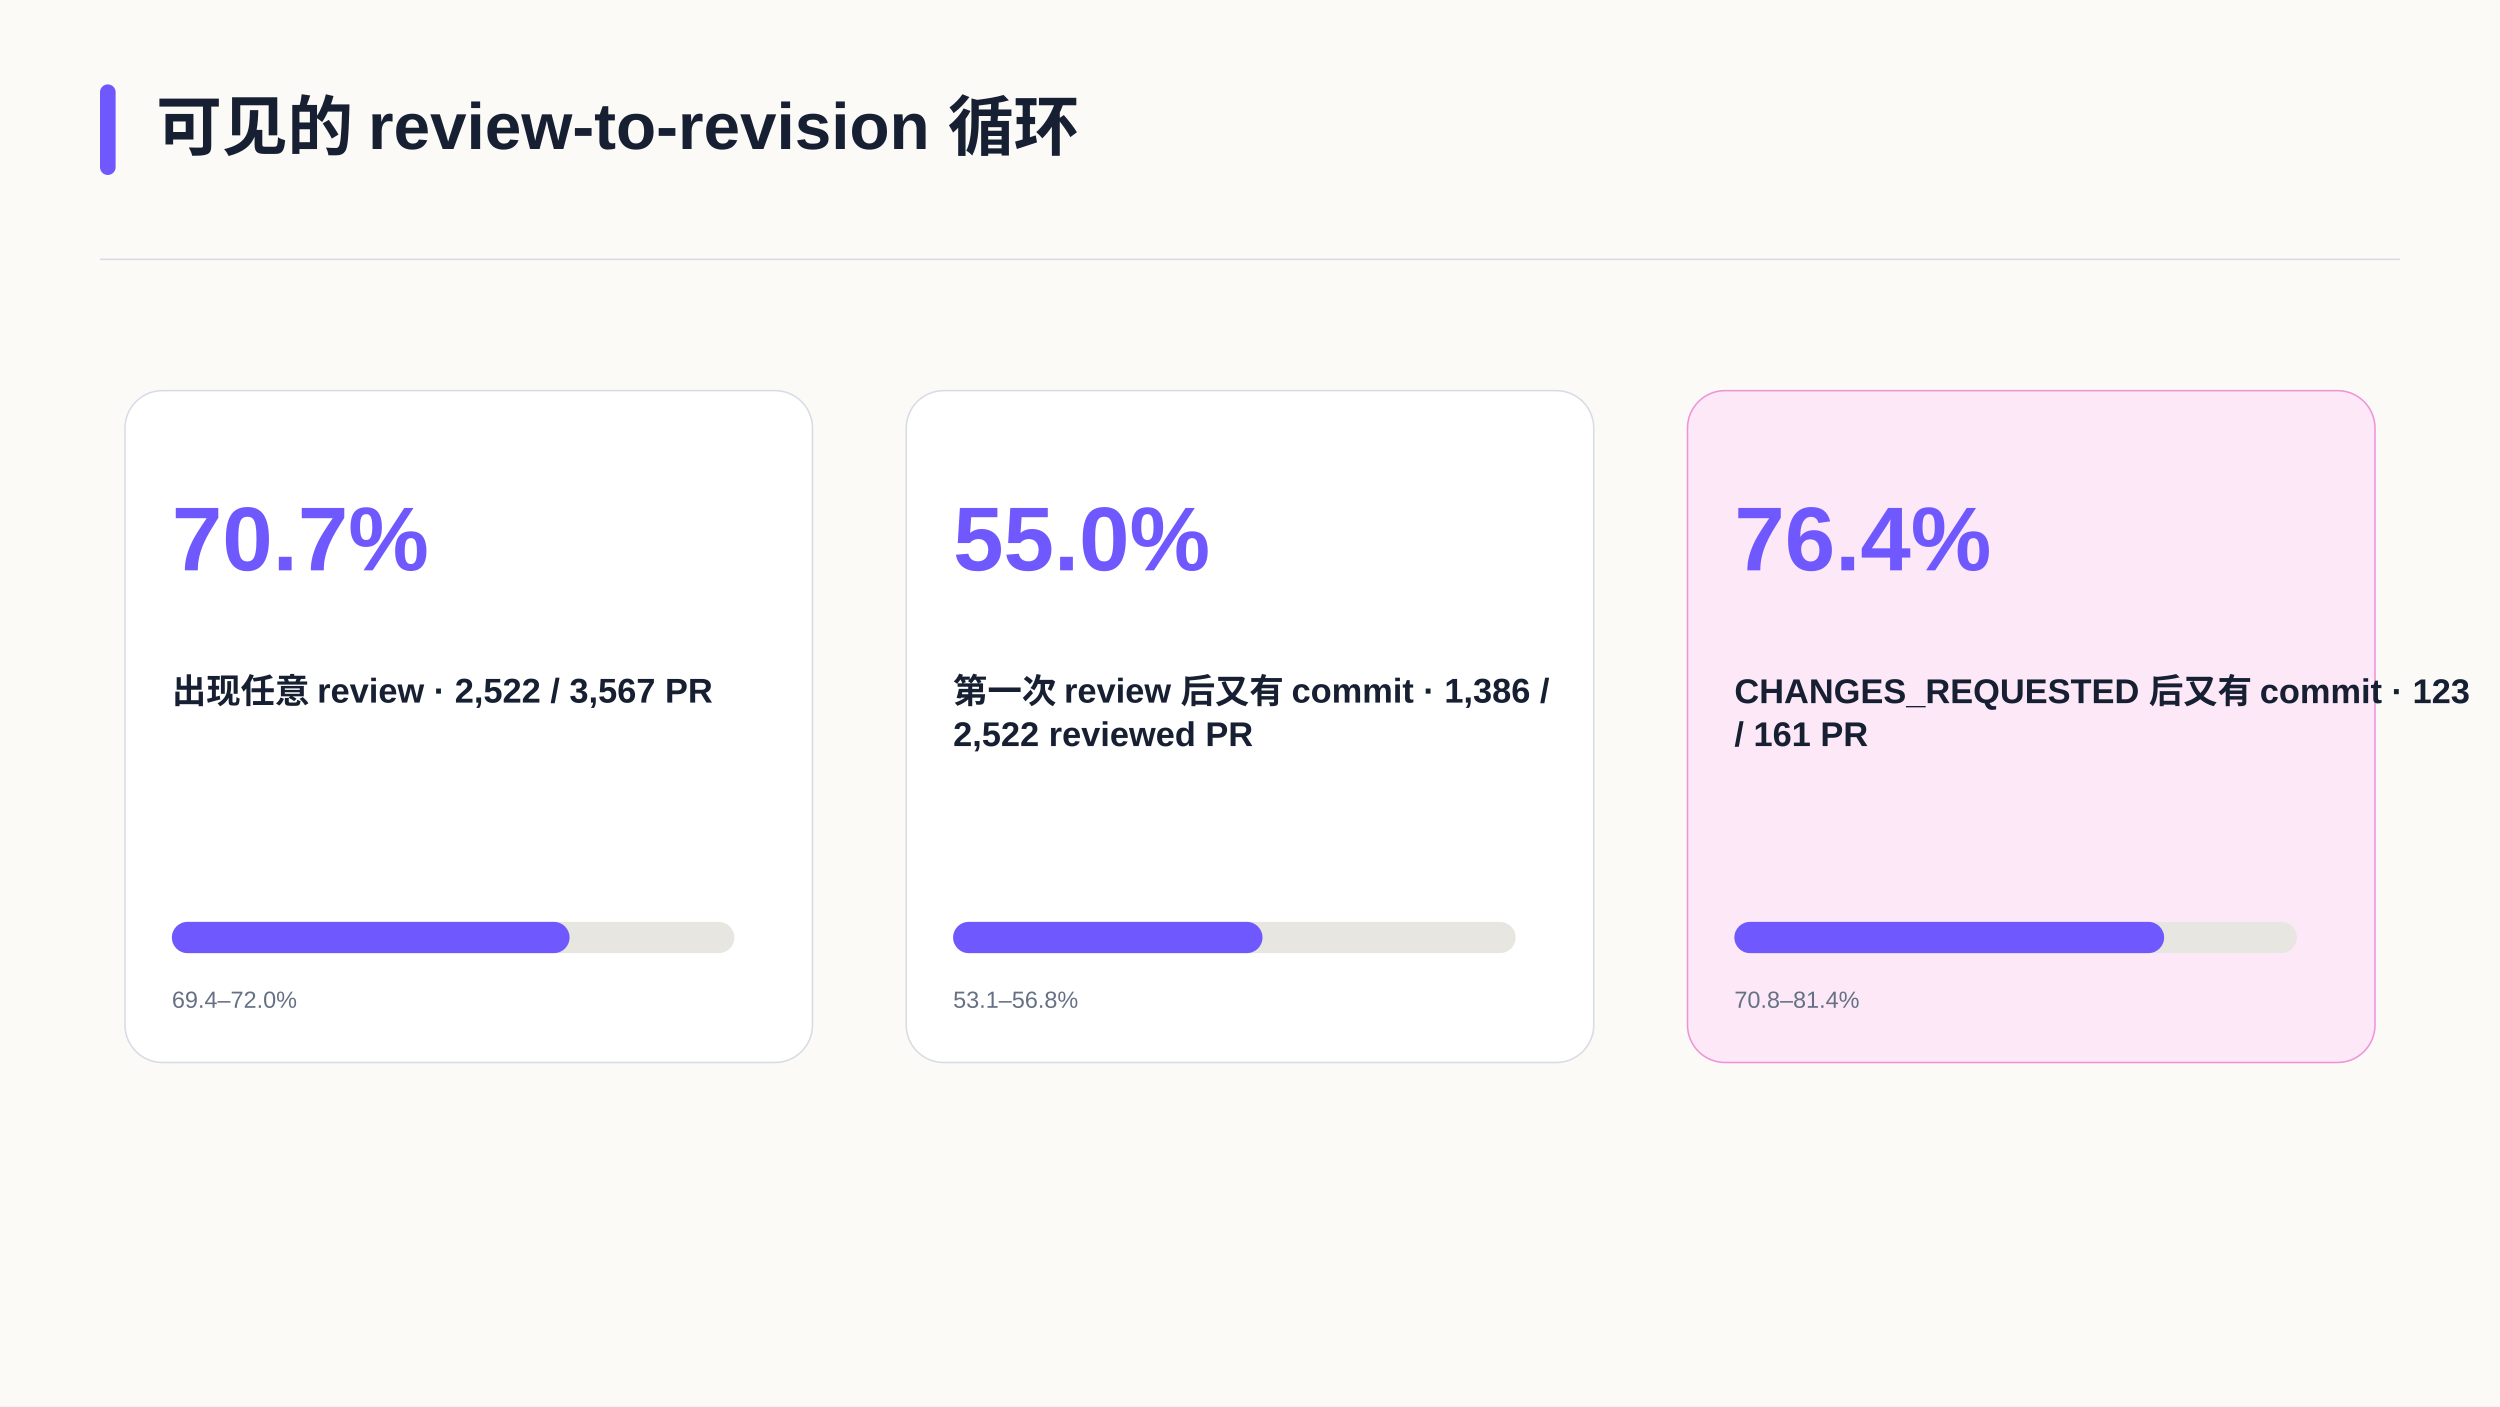
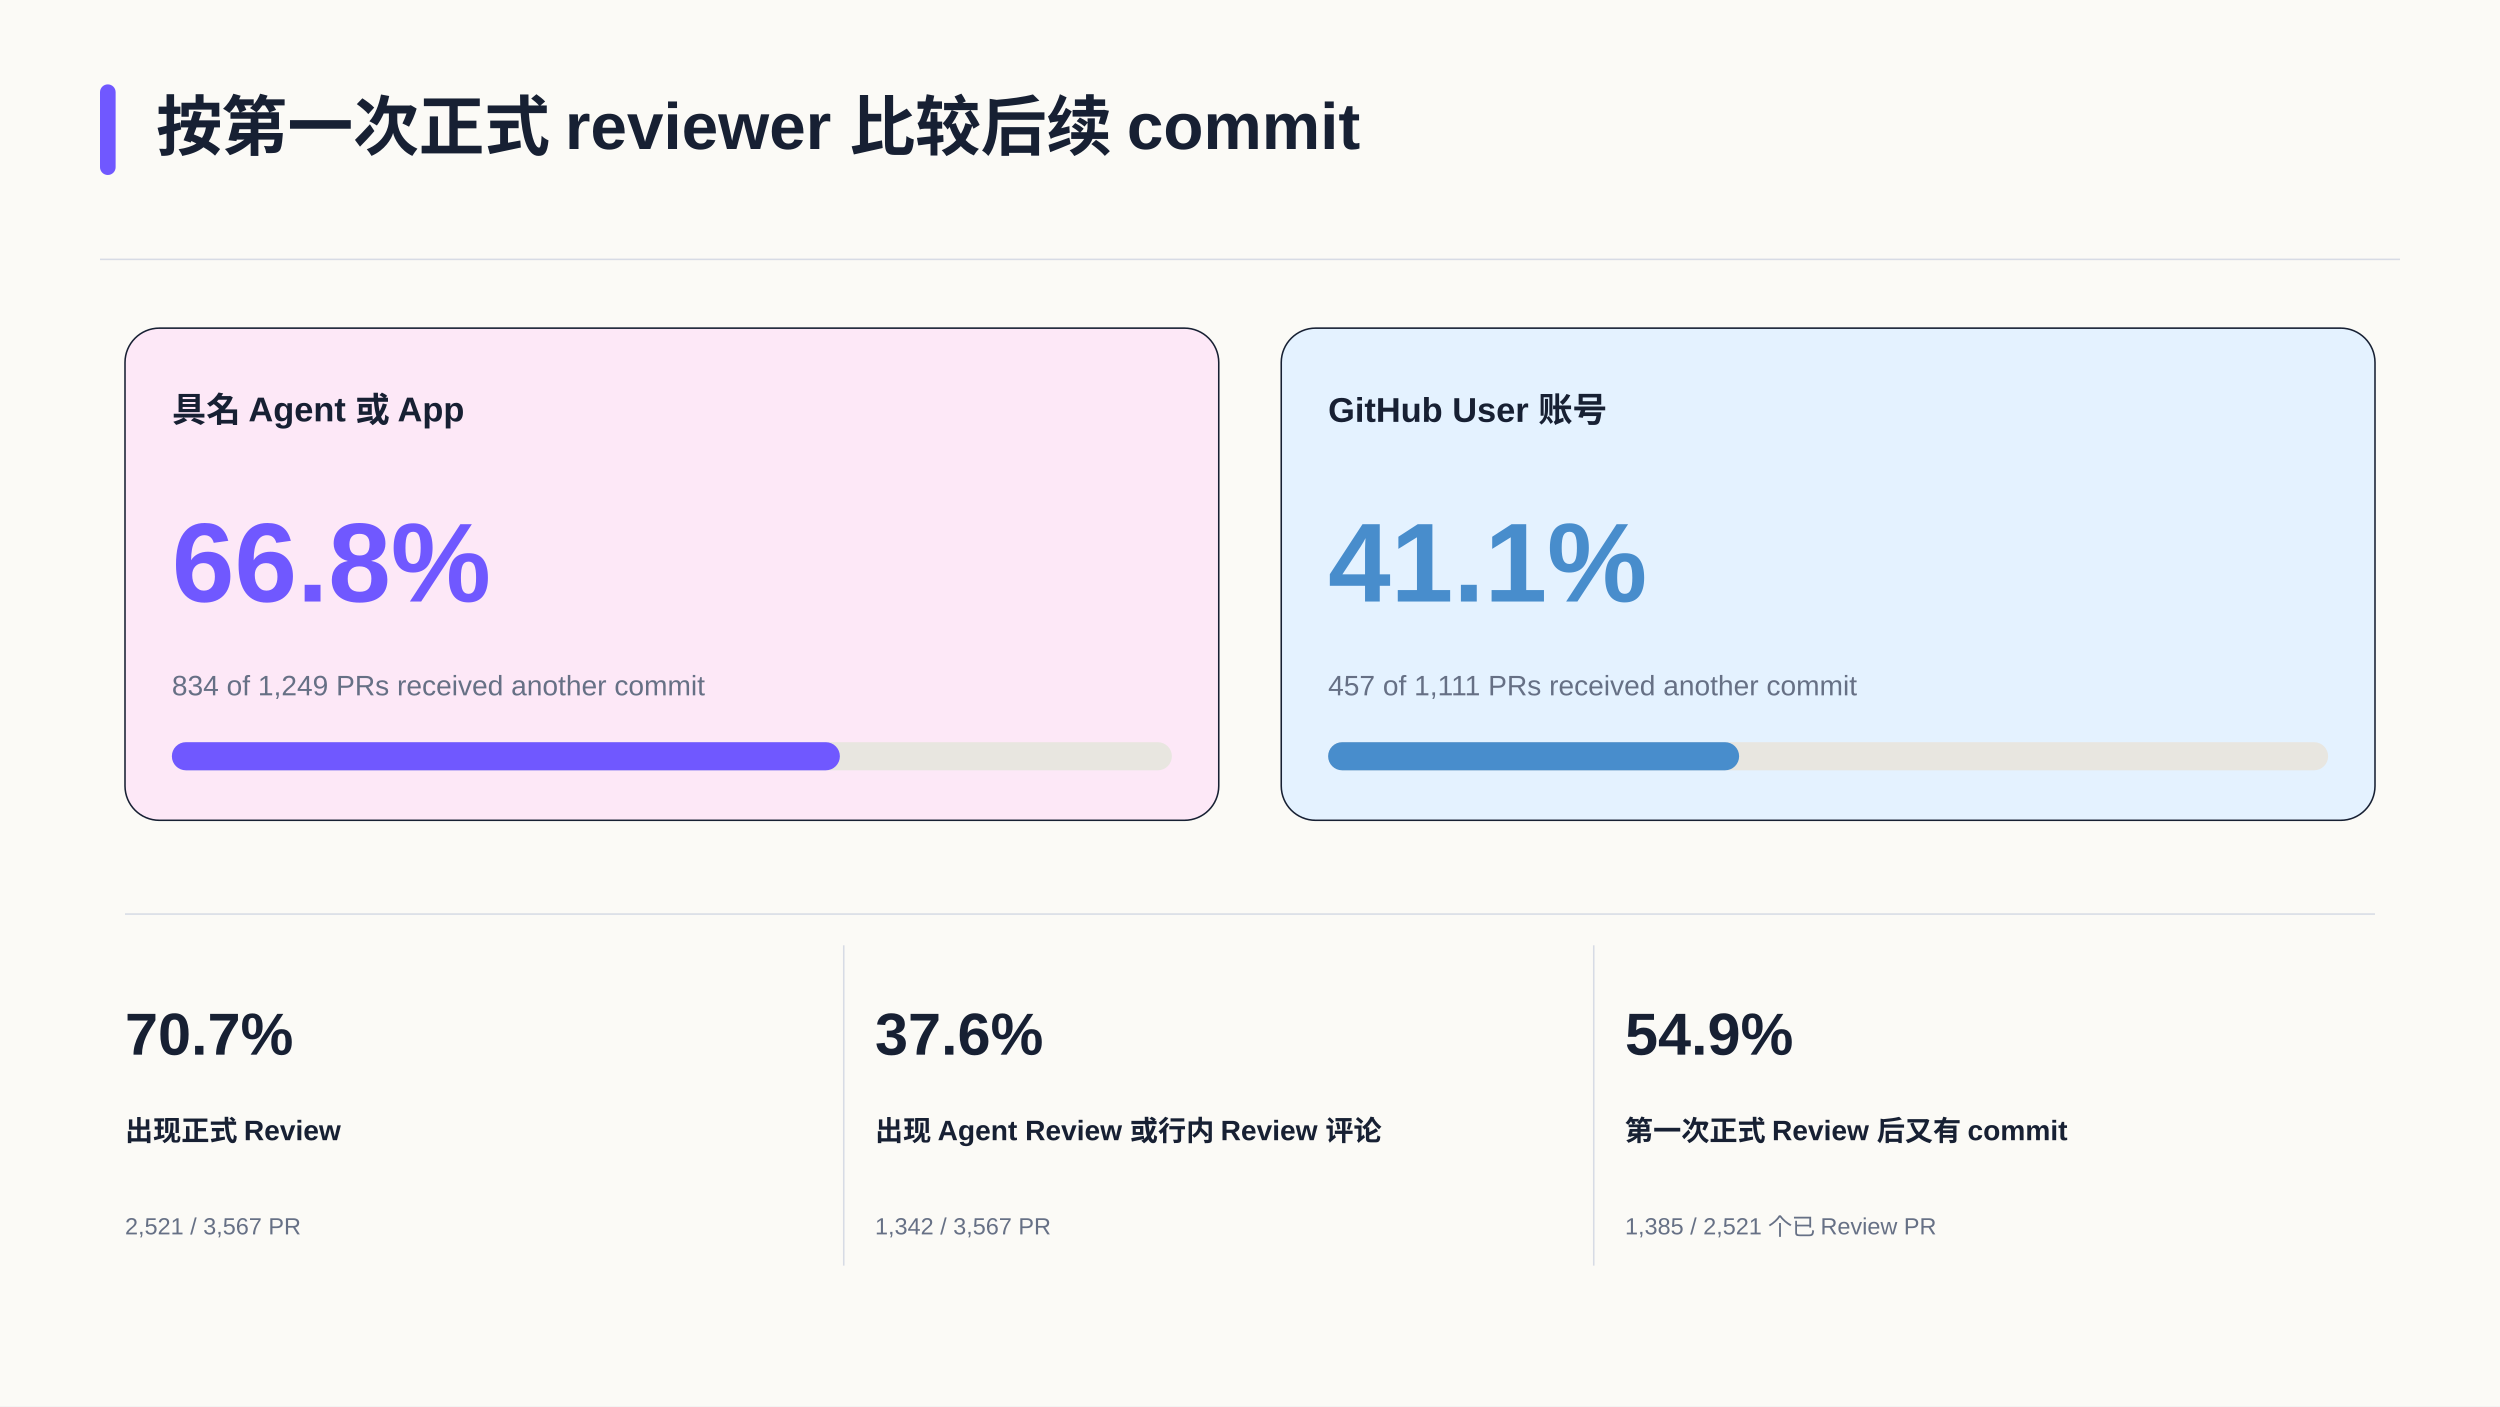
- <svg xmlns="http://www.w3.org/2000/svg" width="1600" height="900" viewBox="0 0 1600 900" role="img" aria-label="可见的 review-to-revision 循环">
+ <svg xmlns="http://www.w3.org/2000/svg" width="1600" height="900" viewBox="0 0 1600 900" role="img" aria-label="按第一次正式 reviewer 比较后续 commit">
  <rect width="1600" height="900" fill="#fbfaf6" />
  <rect x="64" y="54" width="10" height="58" rx="5" fill="#7058ff" />
  <text x="100" y="96" fill="#172033" font-family="Arial, PingFang SC, sans-serif" font-size="42" font-weight="600" text-anchor="start">
-     <tspan x="100" dy="0">可见的 review-to-revision 循环</tspan>
+     <tspan x="100" dy="0">按第一次正式 reviewer 比较后续 commit</tspan>
  </text>
  <line x1="64" y1="166" x2="1536" y2="166" stroke="#d7dbe5" />
-   <rect x="80" y="250" width="440" height="430" rx="24" fill="#ffffff" stroke="#d7dbe5" />
-   <text x="110" y="365" fill="#7058ff" font-family="Arial, PingFang SC, sans-serif" font-size="58" font-weight="600" text-anchor="start">
-     <tspan x="110" dy="0">70.7%</tspan>
+   <rect x="80" y="210" width="700" height="315" rx="22" fill="#fde8f7" stroke="#172033" />
+   <text x="110" y="270" fill="#172033" font-family="Arial, PingFang SC, sans-serif" font-size="22" font-weight="600" text-anchor="start">
+     <tspan x="110" dy="0">具名 Agent 或 App</tspan>
  </text>
-   <text x="110" y="450" fill="#172033" font-family="Arial, PingFang SC, sans-serif" font-size="22" font-weight="600" text-anchor="start">
-     <tspan x="110" dy="0">出现任意 review · 2,522 / 3,567 PR</tspan>
+   <text x="110" y="385" fill="#7058ff" font-family="Arial, PingFang SC, sans-serif" font-size="72" font-weight="600" text-anchor="start">
+     <tspan x="110" dy="0">66.8%</tspan>
  </text>
-   <rect x="110" y="590" width="360" height="20" rx="10" fill="#e8e6e0" />
-   <rect x="110" y="590" width="254.52" height="20" rx="10" fill="#7058ff" />
-   <text x="110" y="645" fill="#667085" font-family="Arial, PingFang SC, sans-serif" font-size="15" font-weight="400" text-anchor="start">
-     <tspan x="110" dy="0">69.4–72.0%</tspan>
+   <text x="110" y="445" fill="#667085" font-family="Arial, PingFang SC, sans-serif" font-size="18" font-weight="400" text-anchor="start">
+     <tspan x="110" dy="0">834 of 1,249 PRs received another commit</tspan>
  </text>
-   <rect x="580" y="250" width="440" height="430" rx="24" fill="#ffffff" stroke="#d7dbe5" />
-   <text x="610" y="365" fill="#7058ff" font-family="Arial, PingFang SC, sans-serif" font-size="58" font-weight="600" text-anchor="start">
-     <tspan x="610" dy="0">55.0%</tspan>
+   <rect x="110" y="475" width="640" height="18" rx="9" fill="#e8e6e0" />
+   <rect x="110" y="475" width="427.52" height="18" rx="9" fill="#7058ff" />
+   <rect x="820" y="210" width="700" height="315" rx="22" fill="#e4f2ff" stroke="#172033" />
+   <text x="850" y="270" fill="#172033" font-family="Arial, PingFang SC, sans-serif" font-size="22" font-weight="600" text-anchor="start">
+     <tspan x="850" dy="0">GitHub User 账号</tspan>
  </text>
-   <text x="610" y="450" fill="#172033" font-family="Arial, PingFang SC, sans-serif" font-size="22" font-weight="600" text-anchor="start">
-     <tspan x="610" dy="0">第一次 review 后又有 commit · 1,386 /</tspan>
-     <tspan x="610" dy="27.5">2,522 reviewed PR</tspan>
+   <text x="850" y="385" fill="#488dcc" font-family="Arial, PingFang SC, sans-serif" font-size="72" font-weight="600" text-anchor="start">
+     <tspan x="850" dy="0">41.1%</tspan>
  </text>
-   <rect x="610" y="590" width="360" height="20" rx="10" fill="#e8e6e0" />
-   <rect x="610" y="590" width="198" height="20" rx="10" fill="#7058ff" />
-   <text x="610" y="645" fill="#667085" font-family="Arial, PingFang SC, sans-serif" font-size="15" font-weight="400" text-anchor="start">
-     <tspan x="610" dy="0">53.1–56.8%</tspan>
+   <text x="850" y="445" fill="#667085" font-family="Arial, PingFang SC, sans-serif" font-size="18" font-weight="400" text-anchor="start">
+     <tspan x="850" dy="0">457 of 1,111 PRs received another commit</tspan>
  </text>
-   <rect x="1080" y="250" width="440" height="430" rx="24" fill="#fde8f7" stroke="#ed94d7" />
-   <text x="1110" y="365" fill="#7058ff" font-family="Arial, PingFang SC, sans-serif" font-size="58" font-weight="600" text-anchor="start">
-     <tspan x="1110" dy="0">76.4%</tspan>
+   <rect x="850" y="475" width="640" height="18" rx="9" fill="#e8e6e0" />
+   <rect x="850" y="475" width="263.04" height="18" rx="9" fill="#488dcc" />
+   <line x1="80" y1="585" x2="1520" y2="585" stroke="#d7dbe5" />
+   <text x="80" y="675" fill="#172033" font-family="Arial, PingFang SC, sans-serif" font-size="38" font-weight="600" text-anchor="start">
+     <tspan x="80" dy="0">70.7%</tspan>
  </text>
-   <text x="1110" y="450" fill="#172033" font-family="Arial, PingFang SC, sans-serif" font-size="22" font-weight="600" text-anchor="start">
-     <tspan x="1110" dy="0">CHANGES_REQUESTED 后又有 commit · 123</tspan>
-     <tspan x="1110" dy="27.5">/ 161 PR</tspan>
+   <text x="80" y="730" fill="#172033" font-family="Arial, PingFang SC, sans-serif" font-size="18" font-weight="600" text-anchor="start">
+     <tspan x="80" dy="0">出现正式 Review</tspan>
  </text>
-   <rect x="1110" y="590" width="360" height="20" rx="10" fill="#e8e6e0" />
-   <rect x="1110" y="590" width="275.04" height="20" rx="10" fill="#7058ff" />
-   <text x="1110" y="645" fill="#667085" font-family="Arial, PingFang SC, sans-serif" font-size="15" font-weight="400" text-anchor="start">
-     <tspan x="1110" dy="0">70.8–81.4%</tspan>
+   <text x="80" y="790" fill="#667085" font-family="Arial, PingFang SC, sans-serif" font-size="15" font-weight="400" text-anchor="start">
+     <tspan x="80" dy="0">2,521 / 3,567 PR</tspan>
+   </text>
+   <line x1="540" y1="605" x2="540" y2="810" stroke="#d7dbe5" />
+   <text x="560" y="675" fill="#172033" font-family="Arial, PingFang SC, sans-serif" font-size="38" font-weight="600" text-anchor="start">
+     <tspan x="560" dy="0">37.6%</tspan>
+   </text>
+   <text x="560" y="730" fill="#172033" font-family="Arial, PingFang SC, sans-serif" font-size="18" font-weight="600" text-anchor="start">
+     <tspan x="560" dy="0">出现 Agent Review 或行内 Review 评论</tspan>
+   </text>
+   <text x="560" y="790" fill="#667085" font-family="Arial, PingFang SC, sans-serif" font-size="15" font-weight="400" text-anchor="start">
+     <tspan x="560" dy="0">1,342 / 3,567 PR</tspan>
+   </text>
+   <line x1="1020" y1="605" x2="1020" y2="810" stroke="#d7dbe5" />
+   <text x="1040" y="675" fill="#172033" font-family="Arial, PingFang SC, sans-serif" font-size="38" font-weight="600" text-anchor="start">
+     <tspan x="1040" dy="0">54.9%</tspan>
+   </text>
+   <text x="1040" y="730" fill="#172033" font-family="Arial, PingFang SC, sans-serif" font-size="18" font-weight="600" text-anchor="start">
+     <tspan x="1040" dy="0">第一次正式 Review 后又有 commit</tspan>
+   </text>
+   <text x="1040" y="790" fill="#667085" font-family="Arial, PingFang SC, sans-serif" font-size="15" font-weight="400" text-anchor="start">
+     <tspan x="1040" dy="0">1,385 / 2,521 个已 Review PR</tspan>
  </text>
</svg>
